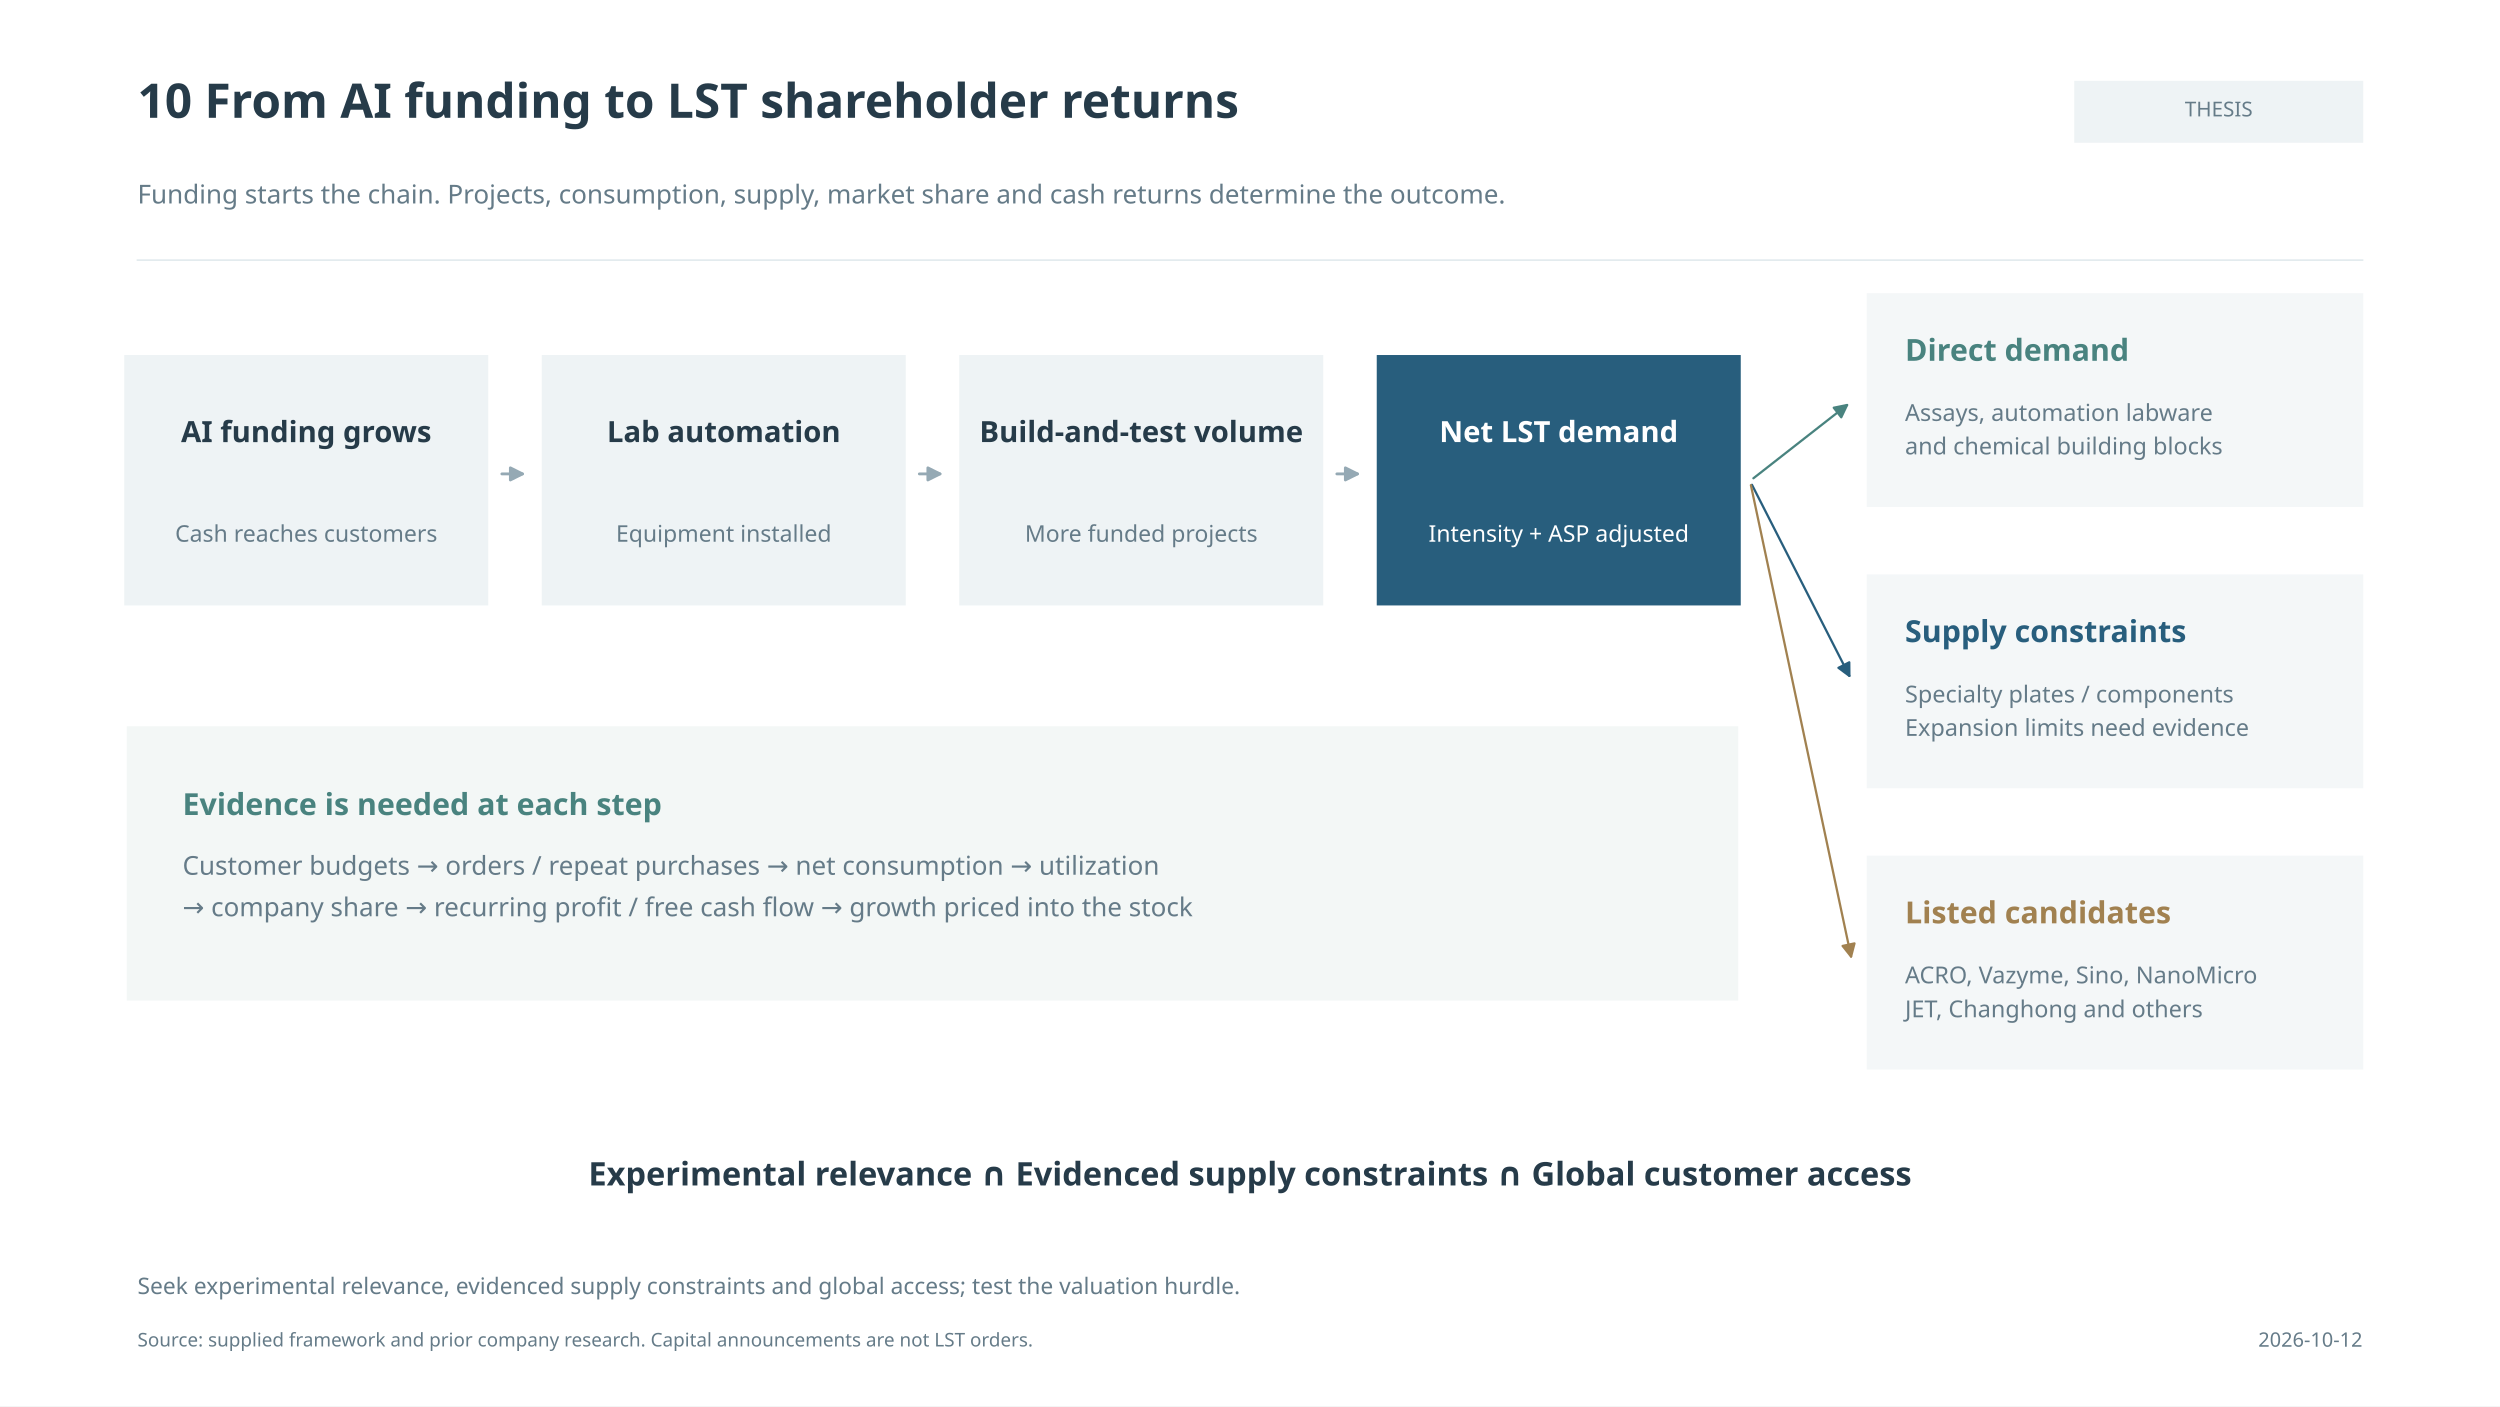
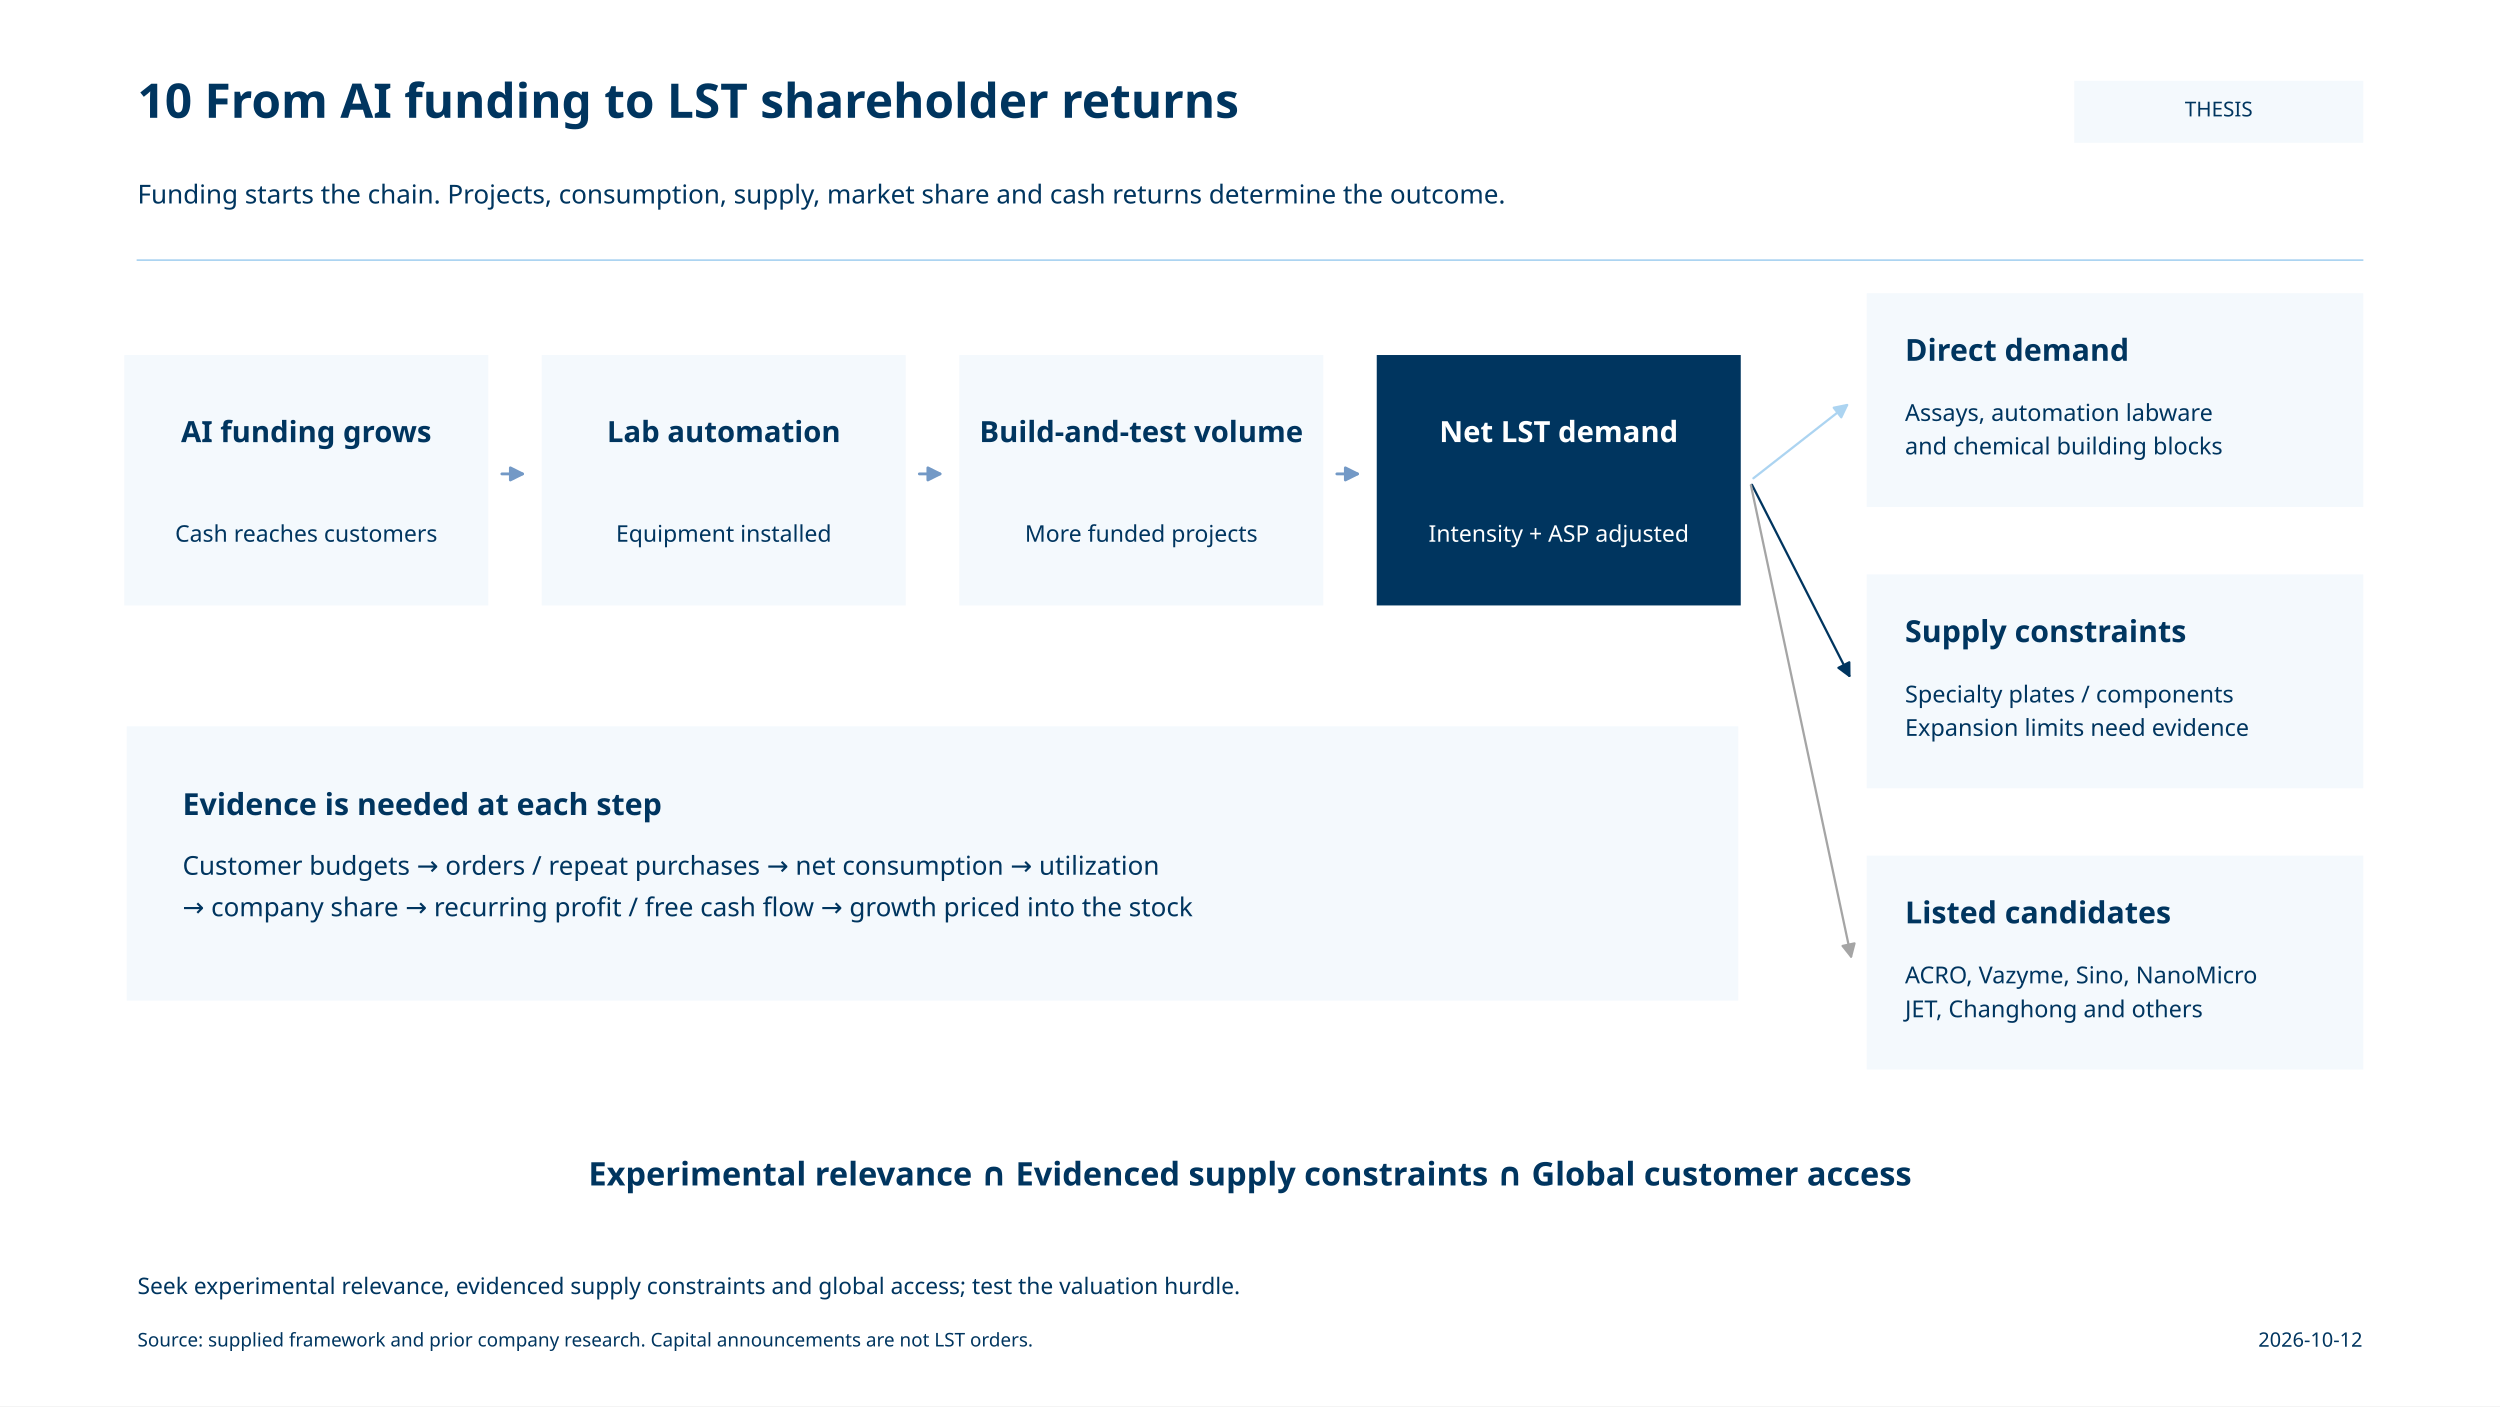
<svg xmlns="http://www.w3.org/2000/svg" width="1152pt" height="648pt" viewBox="0 0 1152 648" version="1.1">
  <defs>
    <style type="text/css">*{stroke-linejoin: round; stroke-linecap: butt}</style>
  </defs>
  <g id="figure_1">
    <g id="patch_1">
      <path d="M 0 648  L 1152 648  L 1152 0  L 0 0  z " style="fill: #ffffff" />
    </g>
    <g id="patch_2">
-       <path d="M 956.16 65.448  L 1088.64 65.448  L 1088.64 37.584  L 956.16 37.584  z " style="fill: #eef3f5; stroke: #eef3f5; stroke-width: 0.7; stroke-linejoin: miter" />
+       <path d="M 956.16 65.448  L 1088.64 65.448  L 1088.64 37.584  L 956.16 37.584  z " style="fill: #F4F9FD; stroke: #F4F9FD; stroke-width: 0.7; stroke-linejoin: miter" />
    </g>
    <g id="patch_3">
-       <path d="M 57.6 278.64  L 224.64 278.64  L 224.64 163.944  L 57.6 163.944  z " style="fill: #eef3f5; stroke: #eef3f5; stroke-width: 0.7; stroke-linejoin: miter" />
+       <path d="M 57.6 278.64  L 224.64 278.64  L 224.64 163.944  L 57.6 163.944  z " style="fill: #F4F9FD; stroke: #F4F9FD; stroke-width: 0.7; stroke-linejoin: miter" />
    </g>
    <g id="patch_4">
-       <path d="M 249.984 278.64  L 417.024 278.64  L 417.024 163.944  L 249.984 163.944  z " style="fill: #eef3f5; stroke: #eef3f5; stroke-width: 0.7; stroke-linejoin: miter" />
+       <path d="M 249.984 278.64  L 417.024 278.64  L 417.024 163.944  L 249.984 163.944  z " style="fill: #F4F9FD; stroke: #F4F9FD; stroke-width: 0.7; stroke-linejoin: miter" />
    </g>
    <g id="patch_5">
-       <path d="M 442.368 278.64  L 609.408 278.64  L 609.408 163.944  L 442.368 163.944  z " style="fill: #eef3f5; stroke: #eef3f5; stroke-width: 0.7; stroke-linejoin: miter" />
+       <path d="M 442.368 278.64  L 609.408 278.64  L 609.408 163.944  L 442.368 163.944  z " style="fill: #F4F9FD; stroke: #F4F9FD; stroke-width: 0.7; stroke-linejoin: miter" />
    </g>
    <g id="patch_6">
-       <path d="M 634.752 278.64  L 801.792 278.64  L 801.792 163.944  L 634.752 163.944  z " style="fill: #285e7d; stroke: #285e7d; stroke-width: 0.7; stroke-linejoin: miter" />
+       <path d="M 634.752 278.64  L 801.792 278.64  L 801.792 163.944  L 634.752 163.944  z " style="fill: #00355F; stroke: #00355F; stroke-width: 0.7; stroke-linejoin: miter" />
    </g>
    <g id="patch_7">
-       <path d="M 860.544 233.28  L 1088.64 233.28  L 1088.64 135.432  L 860.544 135.432  z " style="fill: #f4f7f8; stroke: #f4f7f8; stroke-width: 0.7; stroke-linejoin: miter" />
+       <path d="M 860.544 233.28  L 1088.64 233.28  L 1088.64 135.432  L 860.544 135.432  z " style="fill: #F4F9FD; stroke: #F4F9FD; stroke-width: 0.7; stroke-linejoin: miter" />
    </g>
    <g id="patch_8">
-       <path d="M 860.544 362.88  L 1088.64 362.88  L 1088.64 265.032  L 860.544 265.032  z " style="fill: #f4f7f8; stroke: #f4f7f8; stroke-width: 0.7; stroke-linejoin: miter" />
+       <path d="M 860.544 362.88  L 1088.64 362.88  L 1088.64 265.032  L 860.544 265.032  z " style="fill: #F4F9FD; stroke: #F4F9FD; stroke-width: 0.7; stroke-linejoin: miter" />
    </g>
    <g id="patch_9">
-       <path d="M 860.544 492.48  L 1088.64 492.48  L 1088.64 394.632  L 860.544 394.632  z " style="fill: #f4f7f8; stroke: #f4f7f8; stroke-width: 0.7; stroke-linejoin: miter" />
+       <path d="M 860.544 492.48  L 1088.64 492.48  L 1088.64 394.632  L 860.544 394.632  z " style="fill: #F4F9FD; stroke: #F4F9FD; stroke-width: 0.7; stroke-linejoin: miter" />
    </g>
    <g id="patch_10">
-       <path d="M 58.752 460.728  L 800.64 460.728  L 800.64 335.016  L 58.752 335.016  z " style="fill: #f3f7f6; stroke: #f3f7f6; stroke-width: 0.7; stroke-linejoin: miter" />
+       <path d="M 58.752 460.728  L 800.64 460.728  L 800.64 335.016  L 58.752 335.016  z " style="fill: #F4F9FD; stroke: #F4F9FD; stroke-width: 0.7; stroke-linejoin: miter" />
    </g>
    <g id="patch_11">
-       <path d="M 231.248 218.376  Q 236.736 218.376 240.772 218.376  " style="fill: none; stroke: #95a9b4; stroke-width: 1.3; stroke-linecap: round" />
-       <path d="M 235.172 215.576  L 240.772 218.376  L 235.172 221.176  z " style="fill: #95a9b4; stroke: #95a9b4; stroke-width: 1.3; stroke-linecap: round" />
+       <path d="M 231.248 218.376  Q 236.736 218.376 240.772 218.376  " style="fill: none; stroke: #7399C6; stroke-width: 1.3; stroke-linecap: round" />
+       <path d="M 235.172 215.576  L 240.772 218.376  L 235.172 221.176  z " style="fill: #7399C6; stroke: #7399C6; stroke-width: 1.3; stroke-linecap: round" />
    </g>
    <g id="patch_12">
-       <path d="M 423.632 218.376  Q 429.12 218.376 433.156 218.376  " style="fill: none; stroke: #95a9b4; stroke-width: 1.3; stroke-linecap: round" />
-       <path d="M 427.556 215.576  L 433.156 218.376  L 427.556 221.176  z " style="fill: #95a9b4; stroke: #95a9b4; stroke-width: 1.3; stroke-linecap: round" />
+       <path d="M 423.632 218.376  Q 429.12 218.376 433.156 218.376  " style="fill: none; stroke: #7399C6; stroke-width: 1.3; stroke-linecap: round" />
+       <path d="M 427.556 215.576  L 433.156 218.376  L 427.556 221.176  z " style="fill: #7399C6; stroke: #7399C6; stroke-width: 1.3; stroke-linecap: round" />
    </g>
    <g id="patch_13">
-       <path d="M 616.016 218.376  Q 621.504 218.376 625.54 218.376  " style="fill: none; stroke: #95a9b4; stroke-width: 1.3; stroke-linecap: round" />
-       <path d="M 619.94 215.576  L 625.54 218.376  L 619.94 221.176  z " style="fill: #95a9b4; stroke: #95a9b4; stroke-width: 1.3; stroke-linecap: round" />
+       <path d="M 616.016 218.376  Q 621.504 218.376 625.54 218.376  " style="fill: none; stroke: #7399C6; stroke-width: 1.3; stroke-linecap: round" />
+       <path d="M 619.94 215.576  L 625.54 218.376  L 619.94 221.176  z " style="fill: #7399C6; stroke: #7399C6; stroke-width: 1.3; stroke-linecap: round" />
    </g>
    <g id="patch_14">
-       <path d="M 807.977 220.383  Q 830.017 203.147 851.133 186.634  " style="fill: none; stroke: #49837f; stroke-width: 1.05; stroke-linecap: round" />
-       <path d="M 844.997 187.878  L 851.133 186.634  L 848.446 192.29  z " style="fill: #49837f; stroke: #49837f; stroke-width: 1.05; stroke-linecap: round" />
+       <path d="M 807.977 220.383  Q 830.017 203.147 851.133 186.634  " style="fill: none; stroke: #ACD4F1; stroke-width: 1.05; stroke-linecap: round" />
+       <path d="M 844.997 187.878  L 851.133 186.634  L 848.446 192.29  z " style="fill: #ACD4F1; stroke: #ACD4F1; stroke-width: 1.05; stroke-linecap: round" />
    </g>
    <g id="patch_15">
-       <path d="M 807.31 223.4  Q 830.016 267.949 852.19 311.451  " style="fill: none; stroke: #285e7d; stroke-width: 1.05; stroke-linecap: round" />
-       <path d="M 852.141 305.19  L 852.19 311.451  L 847.152 307.733  z " style="fill: #285e7d; stroke: #285e7d; stroke-width: 1.05; stroke-linecap: round" />
+       <path d="M 807.31 223.4  Q 830.016 267.949 852.19 311.451  " style="fill: none; stroke: #00355F; stroke-width: 1.05; stroke-linecap: round" />
+       <path d="M 852.141 305.19  L 852.19 311.451  L 847.152 307.733  z " style="fill: #00355F; stroke: #00355F; stroke-width: 1.05; stroke-linecap: round" />
    </g>
    <g id="patch_16">
-       <path d="M 806.816 223.573  Q 830.016 332.75 852.973 440.779  " style="fill: none; stroke: #a18150; stroke-width: 1.05; stroke-linecap: round" />
-       <path d="M 854.548 434.719  L 852.973 440.779  L 849.07 435.883  z " style="fill: #a18150; stroke: #a18150; stroke-width: 1.05; stroke-linecap: round" />
+       <path d="M 806.816 223.573  Q 830.016 332.75 852.973 440.779  " style="fill: none; stroke: #A5A5A5; stroke-width: 1.05; stroke-linecap: round" />
+       <path d="M 854.548 434.719  L 852.973 440.779  L 849.07 435.883  z " style="fill: #A5A5A5; stroke: #A5A5A5; stroke-width: 1.05; stroke-linecap: round" />
    </g>
    <g id="line2d_1">
-       <path d="M 63.36 119.88  L 1088.64 119.88  " style="fill: none; stroke: #e3ebee; stroke-width: 0.8; stroke-linecap: square" />
+       <path d="M 63.36 119.88  L 1088.64 119.88  " style="fill: none; stroke: #ACD4F1; stroke-width: 0.8; stroke-linecap: square" />
    </g>
    <g id="text_1">
-       <text style="font-weight: 700; font-size: 22px; font-family: 'Arial Unicode MS'; text-anchor: start; fill: #263b49" x="63.36" y="54.298" transform="rotate(-0 63.36 54.29766)">10  From AI funding to LST shareholder returns</text>
+       <text style="font-weight: 700; font-size: 22px; font-family: 'Arial Unicode MS'; text-anchor: start; fill: #00355F" x="63.36" y="54.298" transform="rotate(-0 63.36 54.29766)">10  From AI funding to LST shareholder returns</text>
    </g>
    <g id="text_2">
-       <text style="font-size: 9.5px; font-family: 'Arial Unicode MS'; text-anchor: middle; fill: #657b88" x="1022.4" y="53.646" transform="rotate(-0 1022.4 53.64567)">THESIS</text>
+       <text style="font-size: 9.5px; font-family: 'Arial Unicode MS'; text-anchor: middle; fill: #00355F" x="1022.4" y="53.646" transform="rotate(-0 1022.4 53.64567)">THESIS</text>
    </g>
    <g id="text_3">
-       <text style="font-size: 12px; font-family: 'Arial Unicode MS'; text-anchor: start; fill: #657b88" x="63.36" y="93.755" transform="rotate(-0 63.36 93.75469)">Funding starts the chain. Projects, consumption, supply, market share and cash returns determine the outcome.</text>
+       <text style="font-size: 12px; font-family: 'Arial Unicode MS'; text-anchor: start; fill: #00355F" x="63.36" y="93.755" transform="rotate(-0 63.36 93.75469)">Funding starts the chain. Projects, consumption, supply, market share and cash returns determine the outcome.</text>
    </g>
    <g id="text_4">
-       <text style="font-size: 10.5px; font-family: 'Arial Unicode MS'; text-anchor: start; fill: #657b88" x="63.36" y="596.287" transform="rotate(-0 63.36 596.2873)">Seek experimental relevance, evidenced supply constraints and global access; test the valuation hurdle.</text>
+       <text style="font-size: 10.5px; font-family: 'Arial Unicode MS'; text-anchor: start; fill: #00355F" x="63.36" y="596.287" transform="rotate(-0 63.36 596.2873)">Seek experimental relevance, evidenced supply constraints and global access; test the valuation hurdle.</text>
    </g>
    <g id="text_5">
-       <text style="font-size: 8.7px; font-family: 'Arial Unicode MS'; text-anchor: start; fill: #657b88" x="63.36" y="620.445" transform="rotate(-0 63.36 620.4452)">Source: supplied framework and prior company research. Capital announcements are not LST orders.</text>
+       <text style="font-size: 8.7px; font-family: 'Arial Unicode MS'; text-anchor: start; fill: #00355F" x="63.36" y="620.445" transform="rotate(-0 63.36 620.4452)">Source: supplied framework and prior company research. Capital announcements are not LST orders.</text>
    </g>
    <g id="text_6">
-       <text style="font-size: 9.2px; font-family: 'Arial Unicode MS'; text-anchor: end; fill: #657b88" x="1088.64" y="620.568" transform="rotate(-0 1088.64 620.5682)">2026-10-12</text>
+       <text style="font-size: 9.2px; font-family: 'Arial Unicode MS'; text-anchor: end; fill: #00355F" x="1088.64" y="620.568" transform="rotate(-0 1088.64 620.5682)">2026-10-12</text>
    </g>
    <g id="text_7">
-       <text style="font-weight: 700; font-size: 13.5px; font-family: 'Arial Unicode MS'; text-anchor: middle; fill: #263b49" x="141.12" y="203.728" transform="rotate(-0 141.12 203.7283)">AI funding grows</text>
+       <text style="font-weight: 700; font-size: 13.5px; font-family: 'Arial Unicode MS'; text-anchor: middle; fill: #00355F" x="141.12" y="203.728" transform="rotate(-0 141.12 203.7283)">AI funding grows</text>
    </g>
    <g id="text_8">
-       <text style="font-size: 10.6px; font-family: 'Arial Unicode MS'; text-anchor: middle; fill: #657b88" x="141.12" y="249.626" transform="rotate(-0 141.12 249.6258)">Cash reaches customers</text>
+       <text style="font-size: 10.6px; font-family: 'Arial Unicode MS'; text-anchor: middle; fill: #00355F" x="141.12" y="249.626" transform="rotate(-0 141.12 249.6258)">Cash reaches customers</text>
    </g>
    <g id="text_9">
-       <text style="font-weight: 700; font-size: 13.5px; font-family: 'Arial Unicode MS'; text-anchor: middle; fill: #263b49" x="333.504" y="203.719" transform="rotate(-0 333.504 203.7188)">Lab automation</text>
+       <text style="font-weight: 700; font-size: 13.5px; font-family: 'Arial Unicode MS'; text-anchor: middle; fill: #00355F" x="333.504" y="203.719" transform="rotate(-0 333.504 203.7188)">Lab automation</text>
    </g>
    <g id="text_10">
-       <text style="font-size: 10.6px; font-family: 'Arial Unicode MS'; text-anchor: middle; fill: #657b88" x="333.504" y="249.626" transform="rotate(-0 333.504 249.6258)">Equipment installed</text>
+       <text style="font-size: 10.6px; font-family: 'Arial Unicode MS'; text-anchor: middle; fill: #00355F" x="333.504" y="249.626" transform="rotate(-0 333.504 249.6258)">Equipment installed</text>
    </g>
    <g id="text_11">
-       <text style="font-weight: 700; font-size: 13.5px; font-family: 'Arial Unicode MS'; text-anchor: middle; fill: #263b49" x="525.888" y="203.719" transform="rotate(-0 525.888 203.7188)">Build-and-test volume</text>
+       <text style="font-weight: 700; font-size: 13.5px; font-family: 'Arial Unicode MS'; text-anchor: middle; fill: #00355F" x="525.888" y="203.719" transform="rotate(-0 525.888 203.7188)">Build-and-test volume</text>
    </g>
    <g id="text_12">
-       <text style="font-size: 10.6px; font-family: 'Arial Unicode MS'; text-anchor: middle; fill: #657b88" x="525.888" y="249.638" transform="rotate(-0 525.888 249.6382)">More funded projects</text>
+       <text style="font-size: 10.6px; font-family: 'Arial Unicode MS'; text-anchor: middle; fill: #00355F" x="525.888" y="249.638" transform="rotate(-0 525.888 249.6382)">More funded projects</text>
    </g>
    <g id="text_13">
      <text style="font-weight: 700; font-size: 13.5px; font-family: 'Arial Unicode MS'; text-anchor: middle; fill: #ffffff" x="718.272" y="203.719" transform="rotate(-0 718.272 203.7188)">Net LST demand</text>
    </g>
    <g id="text_14">
      <text style="font-size: 10.6px; font-family: 'Arial Unicode MS'; text-anchor: middle; fill: #ffffff" x="718.272" y="249.633" transform="rotate(-0 718.272 249.6332)">Intensity + ASP adjusted</text>
    </g>
    <g id="text_15">
-       <text style="font-weight: 700; font-size: 14px; font-family: 'Arial Unicode MS'; text-anchor: start; fill: #49837f" x="877.824" y="166.264" transform="rotate(-0 877.824 166.2639)">Direct demand</text>
+       <text style="font-weight: 700; font-size: 14px; font-family: &quot;Arial Unicode MS&quot;; text-anchor: start; fill: rgb(0, 53, 95);" x="877.824" y="166.264" transform="rotate(-0 877.824 166.2639)">Direct demand</text>
    </g>
    <g id="text_16">
-       <text style="font-size: 10.8px; font-family: 'Arial Unicode MS'; fill: #657b88" transform="translate(877.824 193.9623)">Assays, automation labware</text>
-       <text style="font-size: 10.8px; font-family: 'Arial Unicode MS'; fill: #657b88" transform="translate(877.824 209.3721)">and chemical building blocks</text>
+       <text style="font-size: 10.8px; font-family: 'Arial Unicode MS'; fill: #00355F" transform="translate(877.824 193.9623)">Assays, automation labware</text>
+       <text style="font-size: 10.8px; font-family: 'Arial Unicode MS'; fill: #00355F" transform="translate(877.824 209.3721)">and chemical building blocks</text>
    </g>
    <g id="text_17">
-       <text style="font-weight: 700; font-size: 14px; font-family: 'Arial Unicode MS'; text-anchor: start; fill: #285e7d" x="877.824" y="295.874" transform="rotate(-0 877.824 295.8738)">Supply constraints</text>
+       <text style="font-weight: 700; font-size: 14px; font-family: 'Arial Unicode MS'; text-anchor: start; fill: #00355F" x="877.824" y="295.874" transform="rotate(-0 877.824 295.8738)">Supply constraints</text>
    </g>
    <g id="text_18">
-       <text style="font-size: 10.8px; font-family: 'Arial Unicode MS'; fill: #657b88" transform="translate(877.824 323.6864)">Specialty plates / components</text>
-       <text style="font-size: 10.8px; font-family: 'Arial Unicode MS'; fill: #657b88" transform="translate(877.824 339.0961)">Expansion limits need evidence</text>
+       <text style="font-size: 10.8px; font-family: 'Arial Unicode MS'; fill: #00355F" transform="translate(877.824 323.6864)">Specialty plates / components</text>
+       <text style="font-size: 10.8px; font-family: 'Arial Unicode MS'; fill: #00355F" transform="translate(877.824 339.0961)">Expansion limits need evidence</text>
    </g>
    <g id="text_19">
-       <text style="font-weight: 700; font-size: 14px; font-family: 'Arial Unicode MS'; text-anchor: start; fill: #a18150" x="877.824" y="425.464" transform="rotate(-0 877.824 425.4639)">Listed candidates</text>
+       <text style="font-weight: 700; font-size: 14px; font-family: &quot;Arial Unicode MS&quot;; text-anchor: start; fill: rgb(0, 53, 95);" x="877.824" y="425.464" transform="rotate(-0 877.824 425.4639)">Listed candidates</text>
    </g>
    <g id="text_20">
-       <text style="font-size: 10.8px; font-family: 'Arial Unicode MS'; fill: #657b88" transform="translate(877.824 453.1163)">ACRO, Vazyme, Sino, NanoMicro</text>
-       <text style="font-size: 10.8px; font-family: 'Arial Unicode MS'; fill: #657b88" transform="translate(877.824 468.7498)">JET, Changhong and others</text>
+       <text style="font-size: 10.8px; font-family: 'Arial Unicode MS'; fill: #00355F" transform="translate(877.824 453.1163)">ACRO, Vazyme, Sino, NanoMicro</text>
+       <text style="font-size: 10.8px; font-family: 'Arial Unicode MS'; fill: #00355F" transform="translate(877.824 468.7498)">JET, Changhong and others</text>
    </g>
    <g id="text_21">
-       <text style="font-weight: 700; font-size: 14px; font-family: 'Arial Unicode MS'; text-anchor: start; fill: #49837f" x="84.096" y="375.568" transform="rotate(-0 84.096 375.5679)">Evidence is needed at each step</text>
+       <text style="font-weight: 700; font-size: 14px; font-family: &quot;Arial Unicode MS&quot;; text-anchor: start; fill: rgb(0, 53, 95);" x="84.096" y="375.568" transform="rotate(-0 84.096 375.5679)">Evidence is needed at each step</text>
    </g>
    <g id="text_22">
-       <text style="font-size: 12px; font-family: 'Arial Unicode MS'; fill: #657b88" transform="translate(84.096 403.085)">Customer budgets → orders / repeat purchases → net consumption → utilization</text>
-       <text style="font-size: 12px; font-family: 'Arial Unicode MS'; fill: #657b88" transform="translate(84.096 422.2027)">→ company share → recurring profit / free cash flow → growth priced into the stock</text>
+       <text style="font-size: 12px; font-family: 'Arial Unicode MS'; fill: #00355F" transform="translate(84.096 403.085)">Customer budgets → orders / repeat purchases → net consumption → utilization</text>
+       <text style="font-size: 12px; font-family: 'Arial Unicode MS'; fill: #00355F" transform="translate(84.096 422.2027)">→ company share → recurring profit / free cash flow → growth priced into the stock</text>
    </g>
    <g id="text_23">
-       <text style="font-weight: 700; font-size: 15px; font-family: 'Arial Unicode MS'; text-anchor: middle; fill: #263b49" x="576" y="546.261" transform="rotate(-0 576 546.2608)">Experimental relevance  ∩  Evidenced supply constraints  ∩  Global customer access</text>
+       <text style="font-weight: 700; font-size: 15px; font-family: 'Arial Unicode MS'; text-anchor: middle; fill: #00355F" x="576" y="546.261" transform="rotate(-0 576 546.2608)">Experimental relevance  ∩  Evidenced supply constraints  ∩  Global customer access</text>
    </g>
  </g>
</svg>
